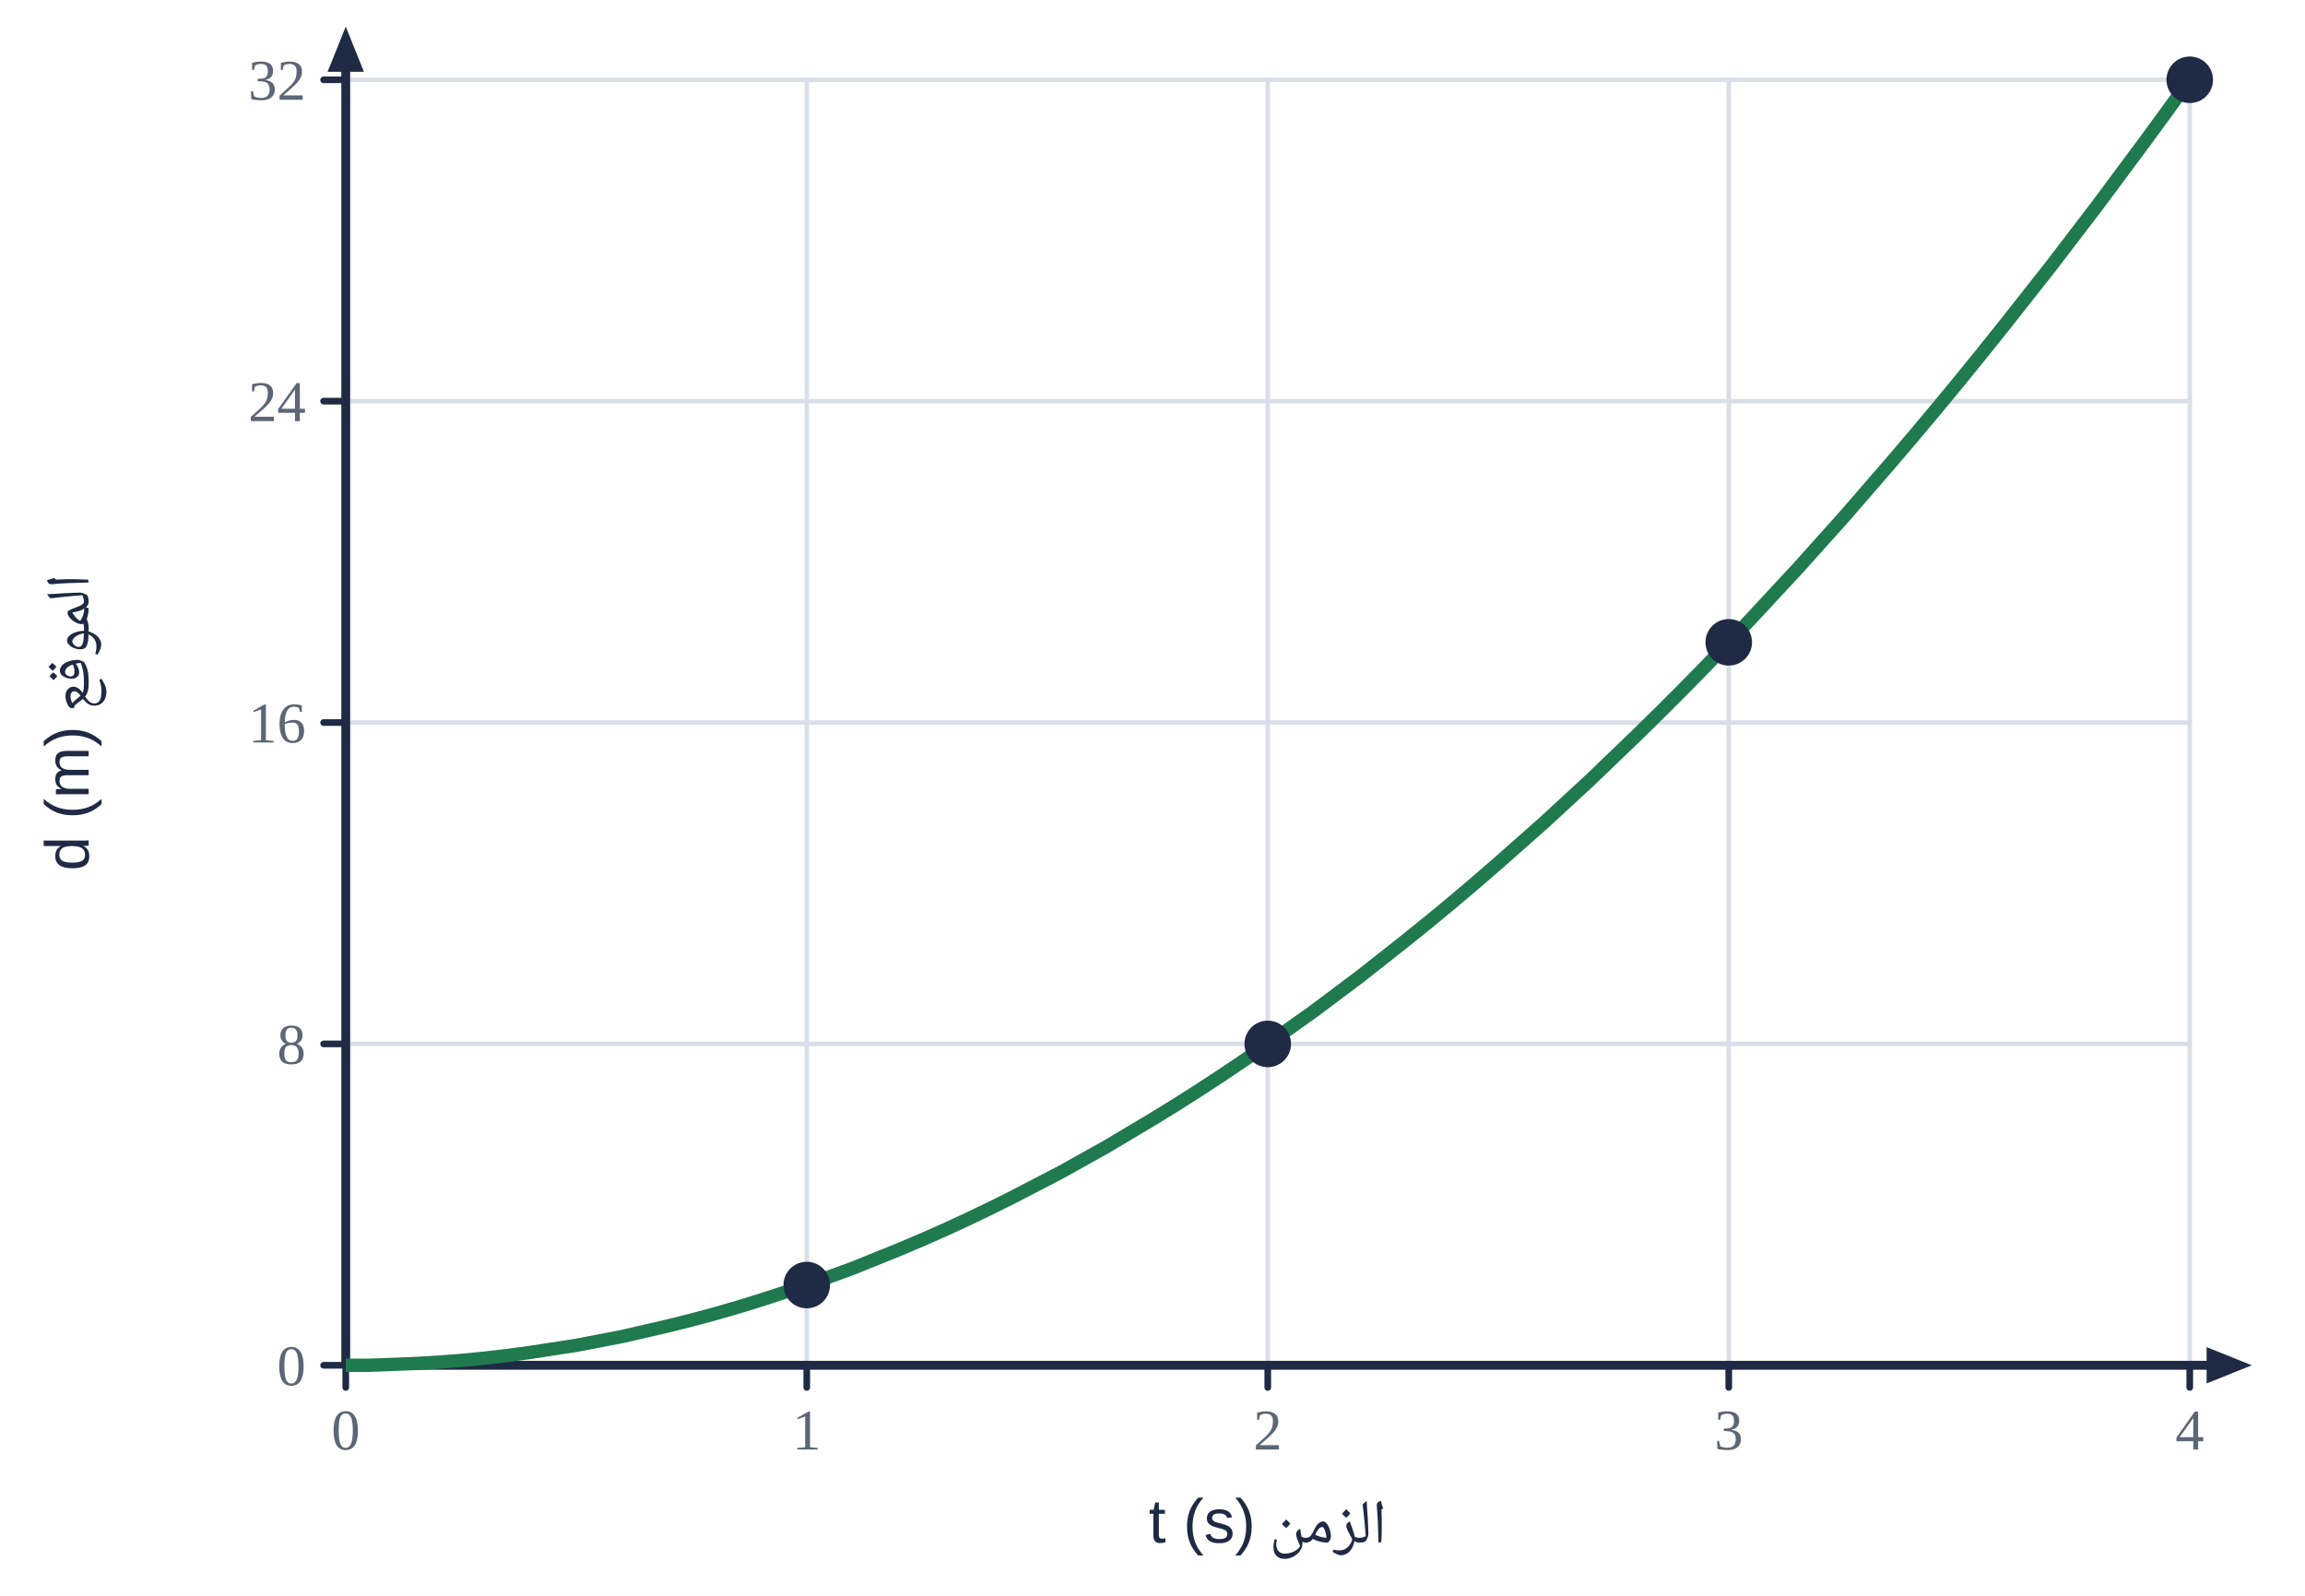
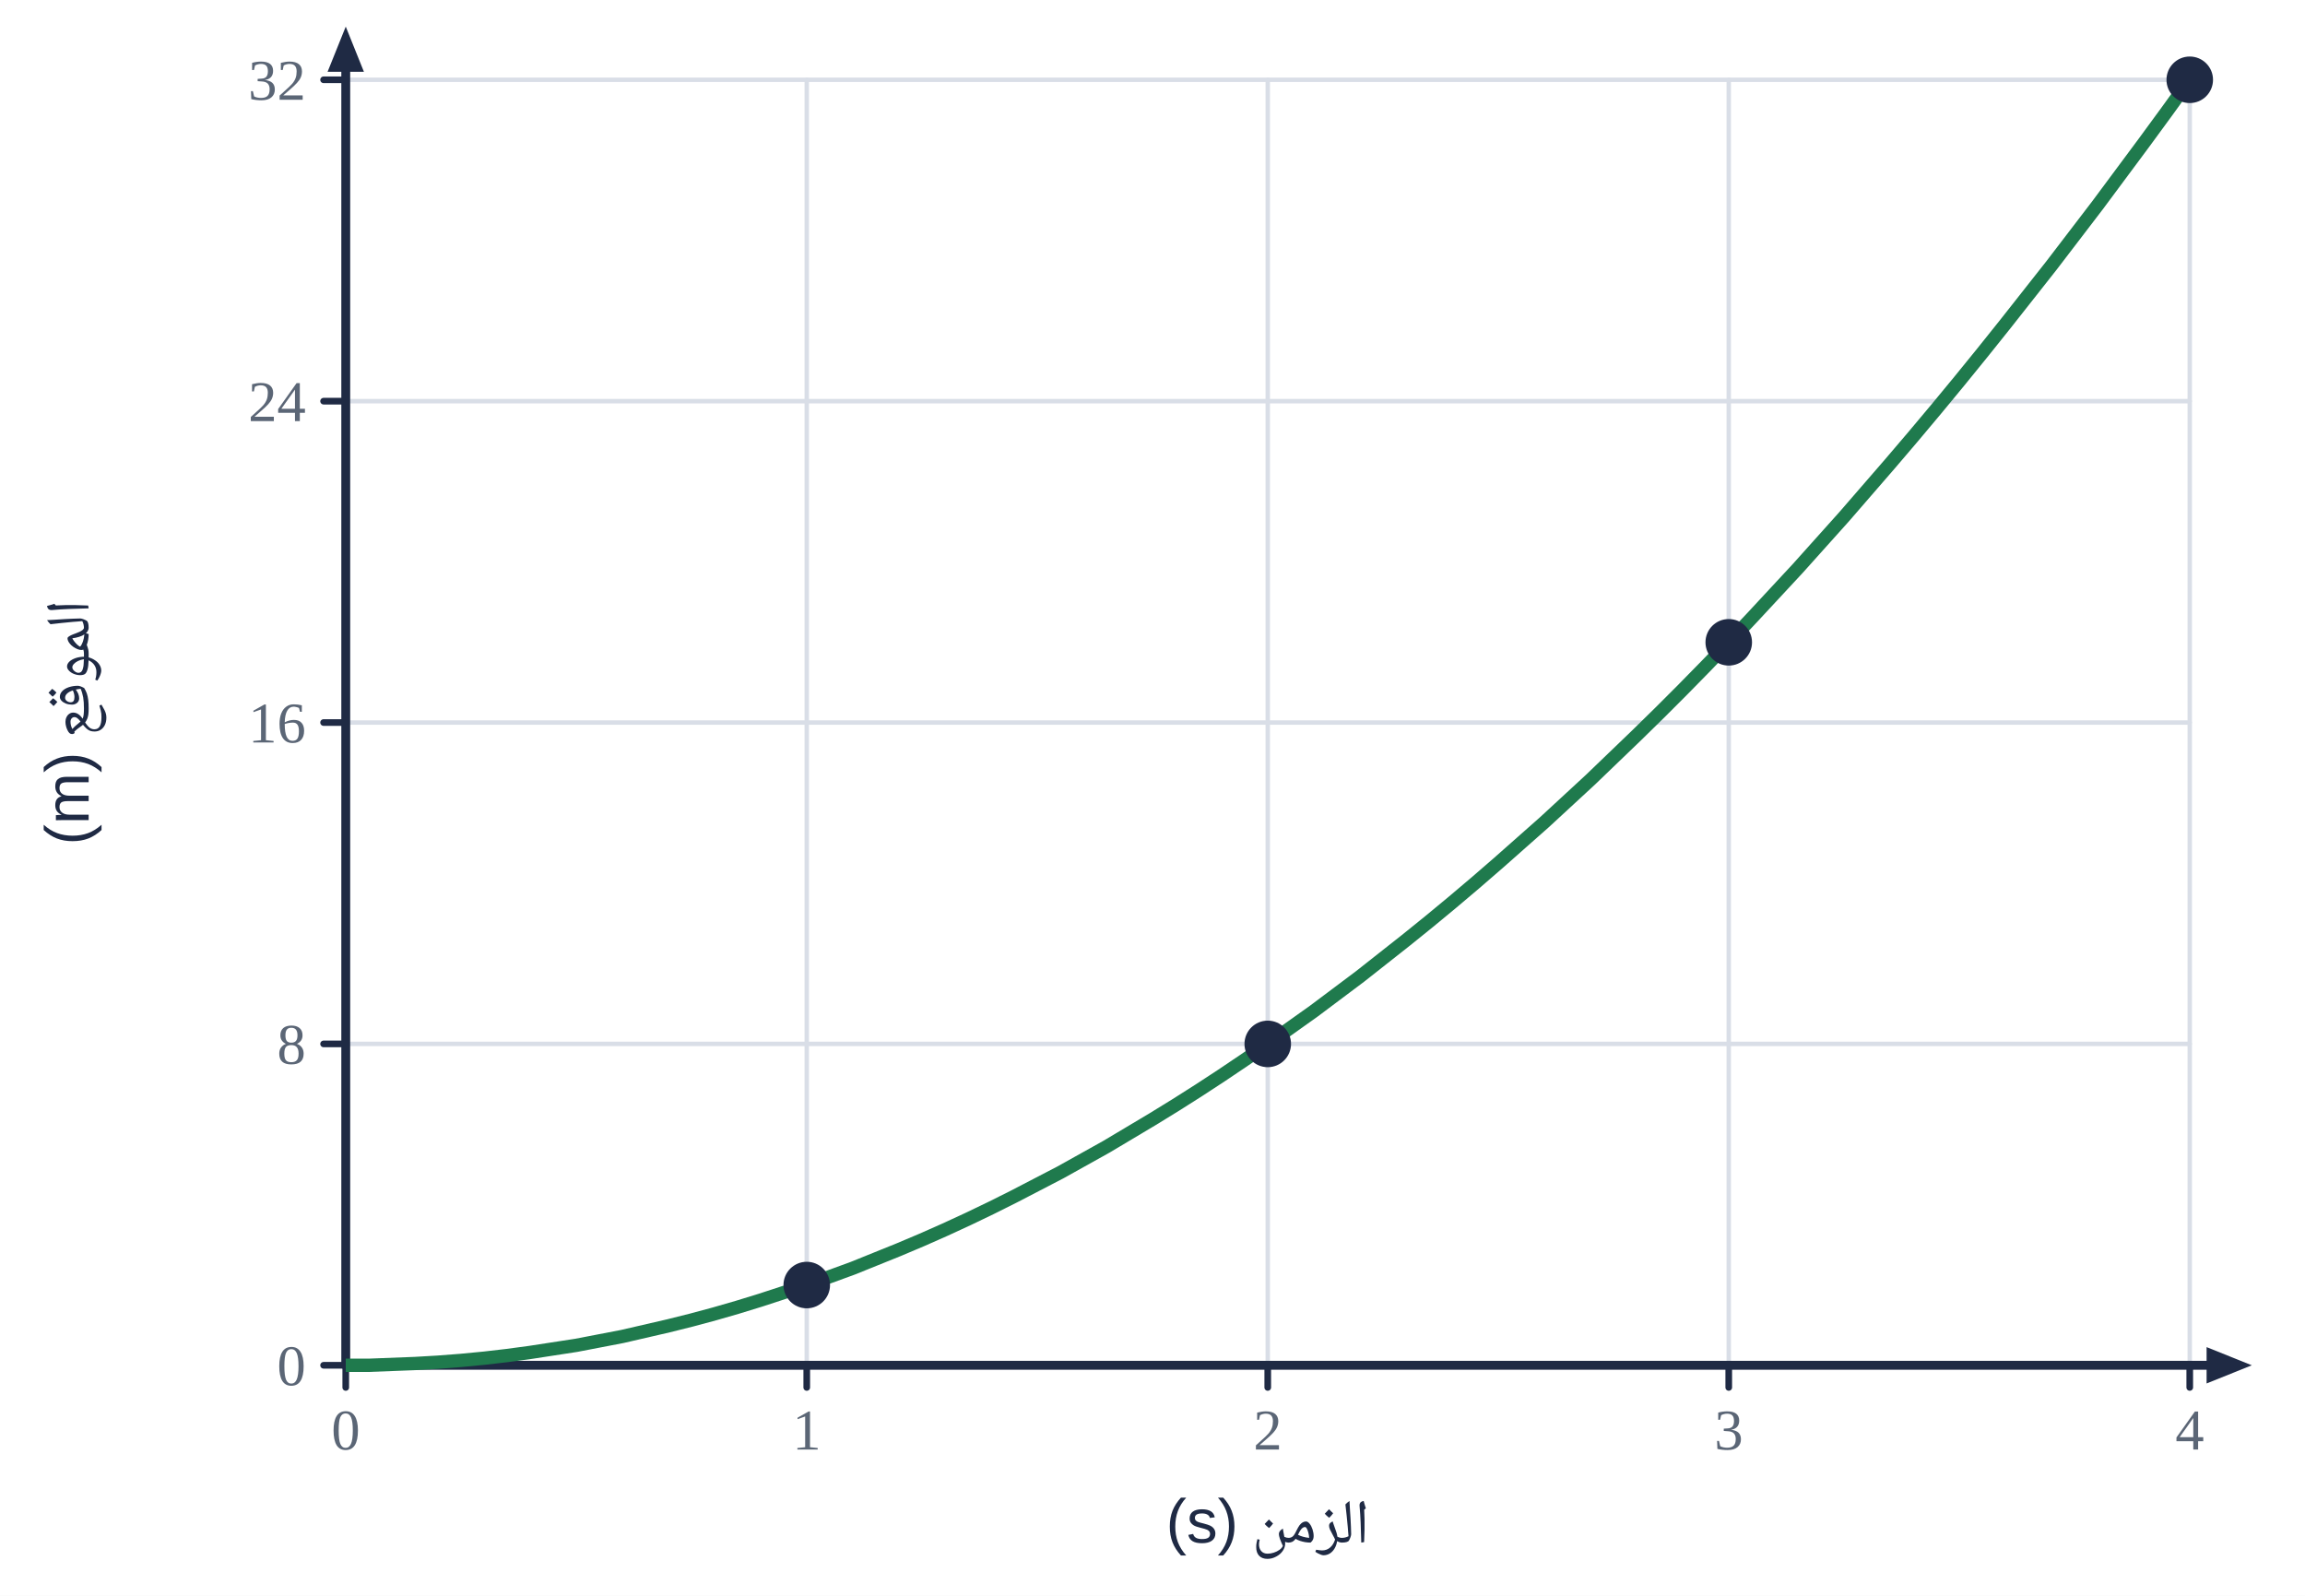
<svg xmlns="http://www.w3.org/2000/svg" viewBox="0 0 520 360" width="520" height="360">
  <rect width="520" height="360" fill="#fff" />
  <line x1="78.0" y1="18.0" x2="78.0" y2="308.0" stroke="#d9dee7" stroke-width="1" stroke-linecap="round" />
  <line x1="182.0" y1="18.0" x2="182.0" y2="308.0" stroke="#d9dee7" stroke-width="1" stroke-linecap="round" />
  <line x1="286.0" y1="18.0" x2="286.0" y2="308.0" stroke="#d9dee7" stroke-width="1" stroke-linecap="round" />
  <line x1="390.0" y1="18.0" x2="390.0" y2="308.0" stroke="#d9dee7" stroke-width="1" stroke-linecap="round" />
  <line x1="494.0" y1="18.0" x2="494.0" y2="308.0" stroke="#d9dee7" stroke-width="1" stroke-linecap="round" />
  <line x1="78.0" y1="308.0" x2="494.0" y2="308.0" stroke="#d9dee7" stroke-width="1" stroke-linecap="round" />
  <line x1="78.0" y1="235.5" x2="494.0" y2="235.5" stroke="#d9dee7" stroke-width="1" stroke-linecap="round" />
  <line x1="78.0" y1="163.0" x2="494.0" y2="163.0" stroke="#d9dee7" stroke-width="1" stroke-linecap="round" />
  <line x1="78.0" y1="90.5" x2="494.0" y2="90.5" stroke="#d9dee7" stroke-width="1" stroke-linecap="round" />
  <line x1="78.0" y1="18.0" x2="494.0" y2="18.0" stroke="#d9dee7" stroke-width="1" stroke-linecap="round" />
  <line x1="78.0" y1="308.0" x2="501.4" y2="308.0" stroke="#1f2a44" stroke-width="2" stroke-linecap="round" />
  <polygon points="508.0,308.0 497.8,312.1 497.8,303.9" fill="#1f2a44" />
  <line x1="78.0" y1="308.0" x2="78.0" y2="12.6" stroke="#1f2a44" stroke-width="2" stroke-linecap="round" />
  <polygon points="78.0,6.0 82.1,16.2 73.9,16.2" fill="#1f2a44" />
  <line x1="78.0" y1="308.0" x2="78.0" y2="313.0" stroke="#1f2a44" stroke-width="1.5" stroke-linecap="round" />
  <text x="78.0" y="327.0" text-anchor="middle" font-size="13" fill="#5b6676" font-weight="normal" font-family="'Times New Roman',Times,serif">0</text>
  <line x1="182.0" y1="308.0" x2="182.0" y2="313.0" stroke="#1f2a44" stroke-width="1.5" stroke-linecap="round" />
  <text x="182.0" y="327.0" text-anchor="middle" font-size="13" fill="#5b6676" font-weight="normal" font-family="'Times New Roman',Times,serif">1</text>
  <line x1="286.0" y1="308.0" x2="286.0" y2="313.0" stroke="#1f2a44" stroke-width="1.5" stroke-linecap="round" />
  <text x="286.0" y="327.0" text-anchor="middle" font-size="13" fill="#5b6676" font-weight="normal" font-family="'Times New Roman',Times,serif">2</text>
  <line x1="390.0" y1="308.0" x2="390.0" y2="313.0" stroke="#1f2a44" stroke-width="1.5" stroke-linecap="round" />
  <text x="390.0" y="327.0" text-anchor="middle" font-size="13" fill="#5b6676" font-weight="normal" font-family="'Times New Roman',Times,serif">3</text>
  <line x1="494.0" y1="308.0" x2="494.0" y2="313.0" stroke="#1f2a44" stroke-width="1.5" stroke-linecap="round" />
  <text x="494.0" y="327.0" text-anchor="middle" font-size="13" fill="#5b6676" font-weight="normal" font-family="'Times New Roman',Times,serif">4</text>
  <line x1="73.0" y1="308.0" x2="78.0" y2="308.0" stroke="#1f2a44" stroke-width="1.5" stroke-linecap="round" />
  <text x="69.0" y="312.5" text-anchor="end" font-size="13" fill="#5b6676" font-weight="normal" font-family="'Times New Roman',Times,serif">0</text>
  <line x1="73.0" y1="235.5" x2="78.0" y2="235.5" stroke="#1f2a44" stroke-width="1.5" stroke-linecap="round" />
  <text x="69.0" y="240.0" text-anchor="end" font-size="13" fill="#5b6676" font-weight="normal" font-family="'Times New Roman',Times,serif">8</text>
  <line x1="73.0" y1="163.0" x2="78.0" y2="163.0" stroke="#1f2a44" stroke-width="1.5" stroke-linecap="round" />
  <text x="69.0" y="167.5" text-anchor="end" font-size="13" fill="#5b6676" font-weight="normal" font-family="'Times New Roman',Times,serif">16</text>
  <line x1="73.0" y1="90.5" x2="78.0" y2="90.5" stroke="#1f2a44" stroke-width="1.5" stroke-linecap="round" />
  <text x="69.0" y="95.0" text-anchor="end" font-size="13" fill="#5b6676" font-weight="normal" font-family="'Times New Roman',Times,serif">24</text>
  <line x1="73.0" y1="18.0" x2="78.0" y2="18.0" stroke="#1f2a44" stroke-width="1.5" stroke-linecap="round" />
  <text x="69.0" y="22.5" text-anchor="end" font-size="13" fill="#5b6676" font-weight="normal" font-family="'Times New Roman',Times,serif">32</text>
-   <text x="286.0" y="348.0" text-anchor="middle" font-size="14" fill="#1f2a44" font-weight="normal" font-family="'IBM Plex Sans Arabic','Noto Naskh Arabic',Tahoma,Arial,sans-serif" direction="rtl">الزمن t (s)</text>
-   <text x="20.0" y="163.0" text-anchor="middle" font-size="14" fill="#1f2a44" font-weight="normal" font-family="'IBM Plex Sans Arabic','Noto Naskh Arabic',Tahoma,Arial,sans-serif" direction="rtl" transform="rotate(-90 20 163.0)">الموقع d (m)</text>
+   <text x="286.0" y="348.0" text-anchor="middle" font-size="14" fill="#1f2a44" font-weight="normal" font-family="'IBM Plex Sans Arabic','Noto Naskh Arabic',Tahoma,Arial,sans-serif" direction="rtl">الزمن (s)</text>
+   <text x="20.0" y="163.0" text-anchor="middle" font-size="14" fill="#1f2a44" font-weight="normal" font-family="'IBM Plex Sans Arabic','Noto Naskh Arabic',Tahoma,Arial,sans-serif" direction="rtl" transform="rotate(-90 20 163.0)">الموقع (m)</text>
  <polyline points="78.0,308.0 83.2,308.0 88.4,307.8 93.6,307.6 98.8,307.3 104.0,306.9 109.2,306.4 114.4,305.8 119.6,305.1 124.8,304.3 130.0,303.5 135.2,302.5 140.4,301.5 145.6,300.3 150.8,299.1 156.0,297.8 161.2,296.4 166.4,294.9 171.6,293.3 176.8,291.6 182.0,289.9 187.2,288.0 192.4,286.1 197.6,284.0 202.8,281.9 208.0,279.7 213.2,277.4 218.4,275.0 223.6,272.5 228.8,269.9 234.0,267.2 239.2,264.5 244.4,261.6 249.6,258.7 254.8,255.6 260.0,252.5 265.2,249.3 270.4,246.0 275.6,242.6 280.8,239.1 286.0,235.5 291.2,231.8 296.4,228.1 301.6,224.2 306.8,220.3 312.0,216.2 317.2,212.1 322.4,207.9 327.6,203.6 332.8,199.2 338.0,194.7 343.2,190.1 348.4,185.5 353.6,180.7 358.8,175.9 364.0,170.9 369.2,165.9 374.4,160.8 379.6,155.6 384.8,150.3 390.0,144.9 395.2,139.4 400.4,133.8 405.6,128.2 410.8,122.4 416.0,116.6 421.2,110.6 426.4,104.6 431.6,98.5 436.8,92.3 442.0,86.0 447.2,79.6 452.4,73.1 457.6,66.5 462.8,59.9 468.0,53.1 473.2,46.3 478.4,39.3 483.6,32.3 488.8,25.2 494.0,18.0" fill="none" stroke="#1f7a4d" stroke-width="3" stroke-linejoin="round" />
  <circle cx="182.0" cy="289.9" r="4.5" fill="#1f2a44" stroke="#1f2a44" stroke-width="1.5" />
  <circle cx="286.0" cy="235.5" r="4.5" fill="#1f2a44" stroke="#1f2a44" stroke-width="1.5" />
  <circle cx="390.0" cy="144.9" r="4.5" fill="#1f2a44" stroke="#1f2a44" stroke-width="1.5" />
  <circle cx="494.0" cy="18.0" r="4.5" fill="#1f2a44" stroke="#1f2a44" stroke-width="1.5" />
</svg>
